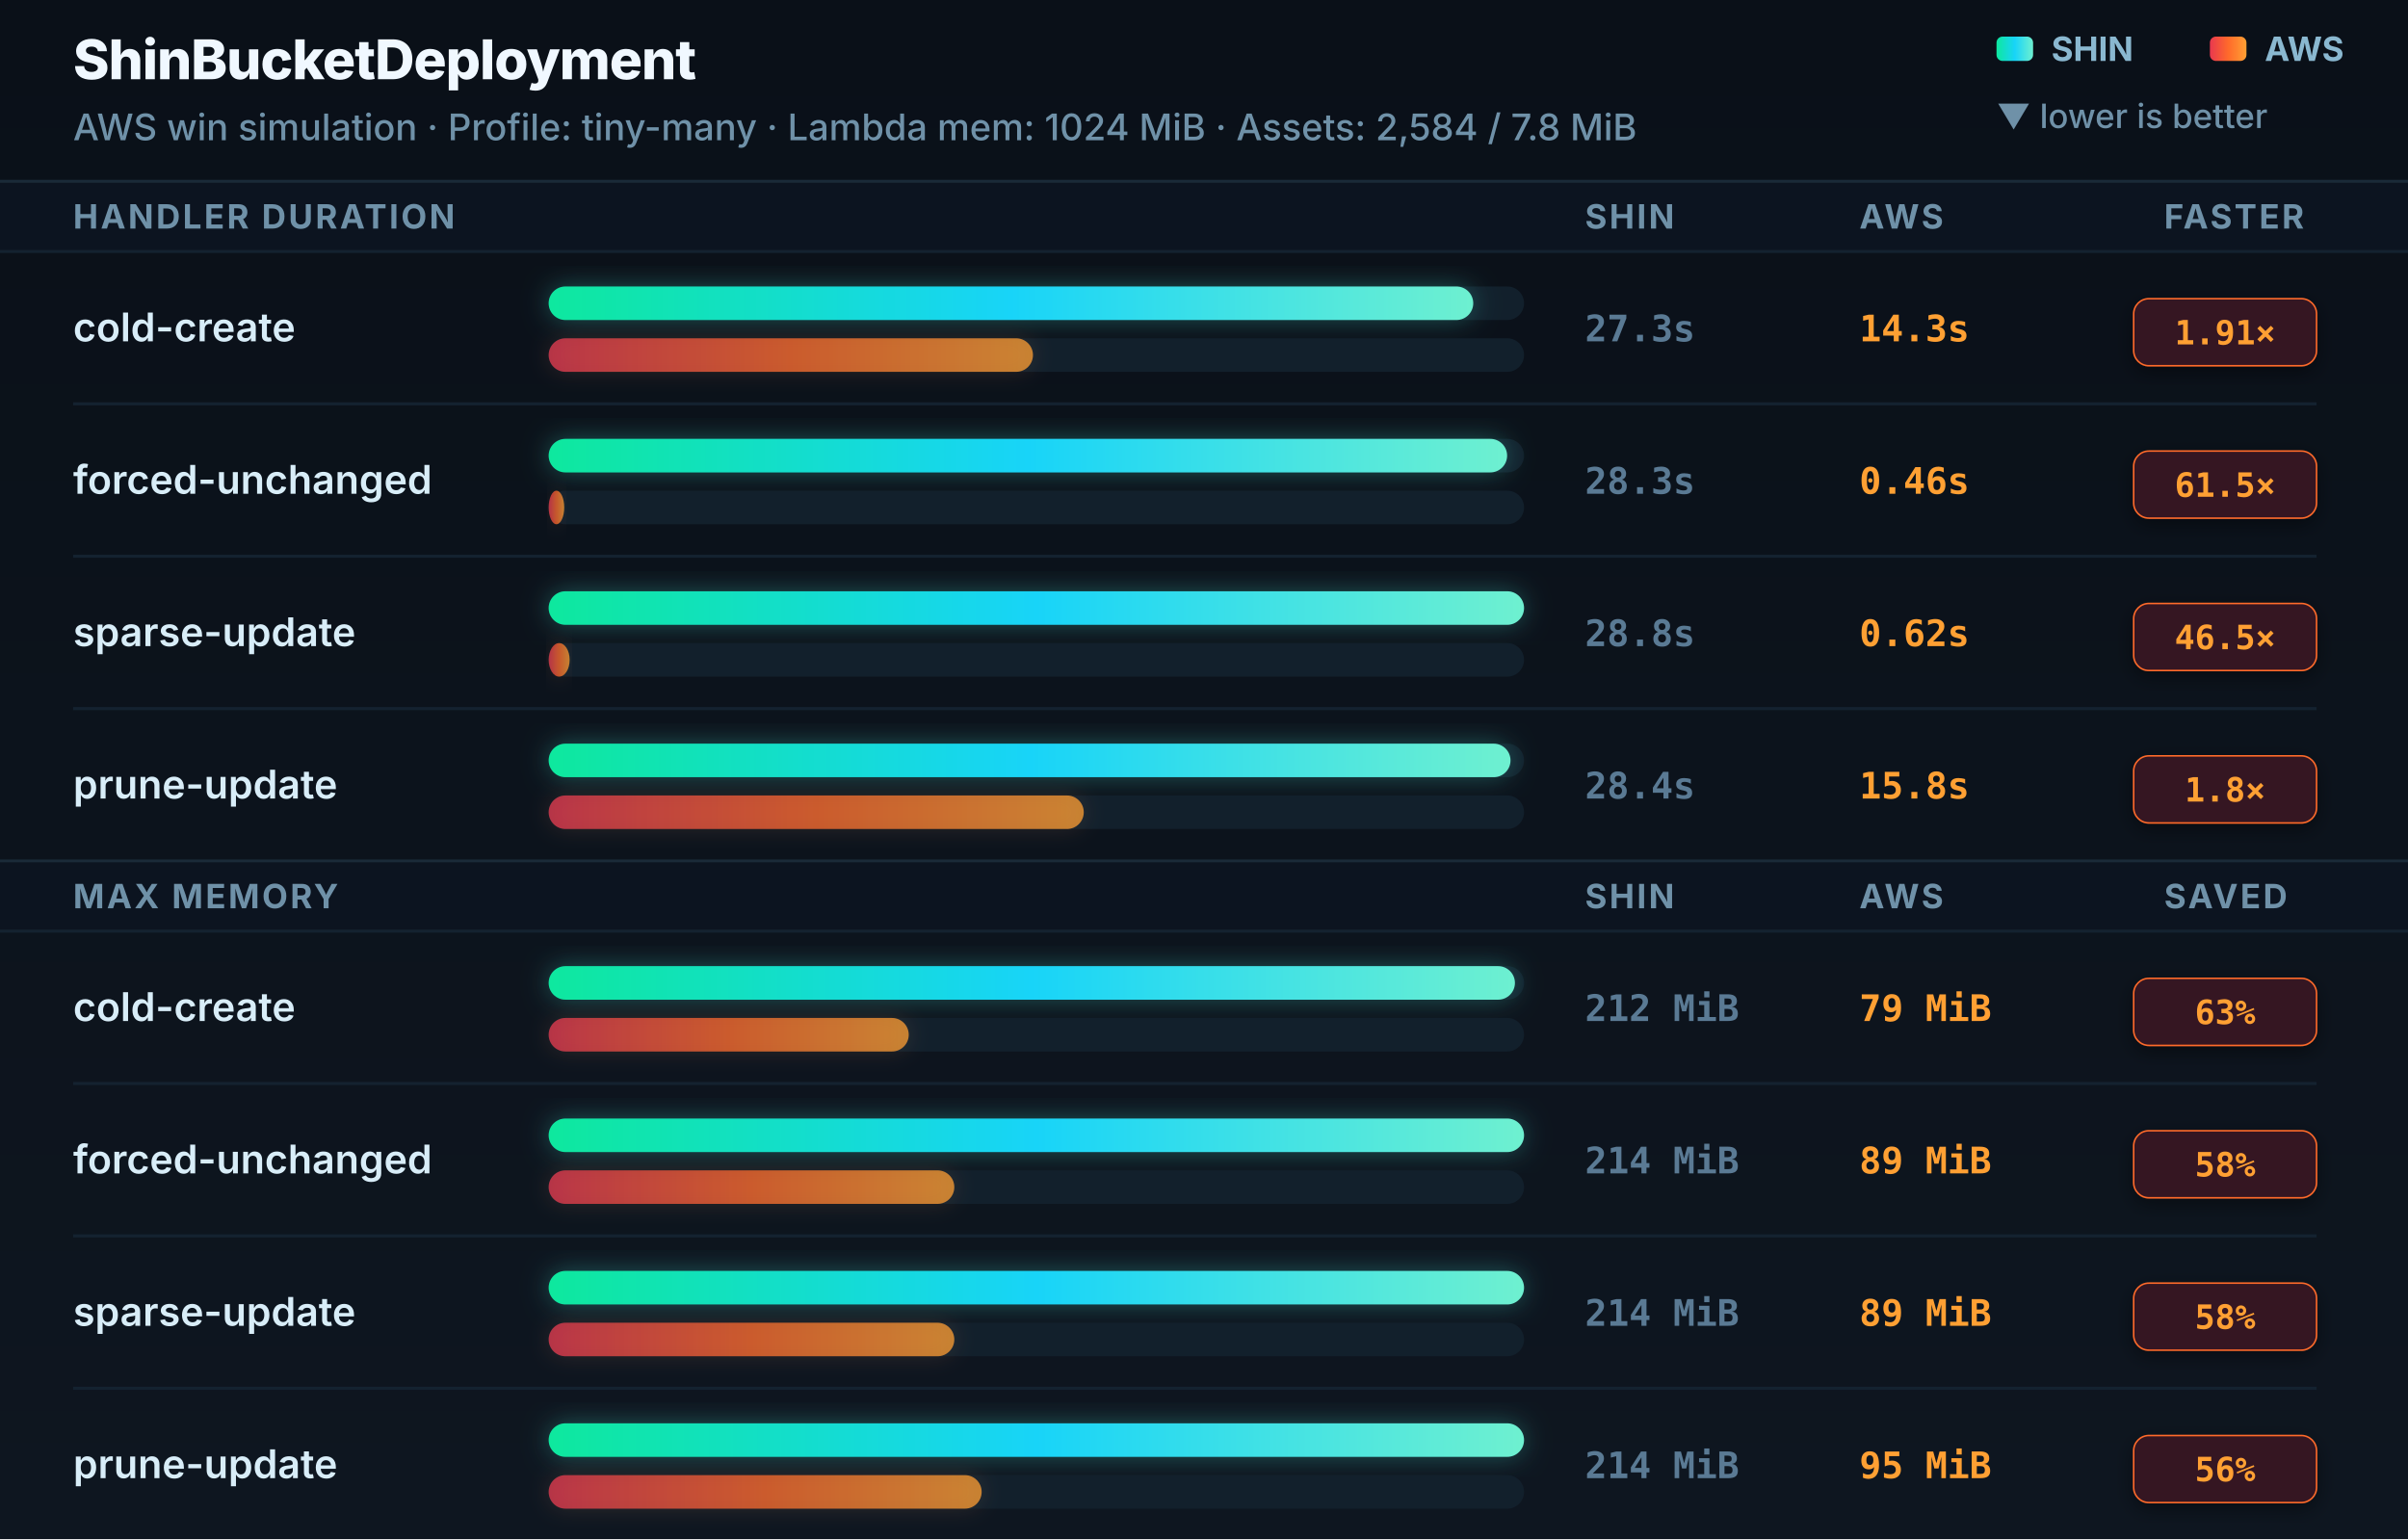
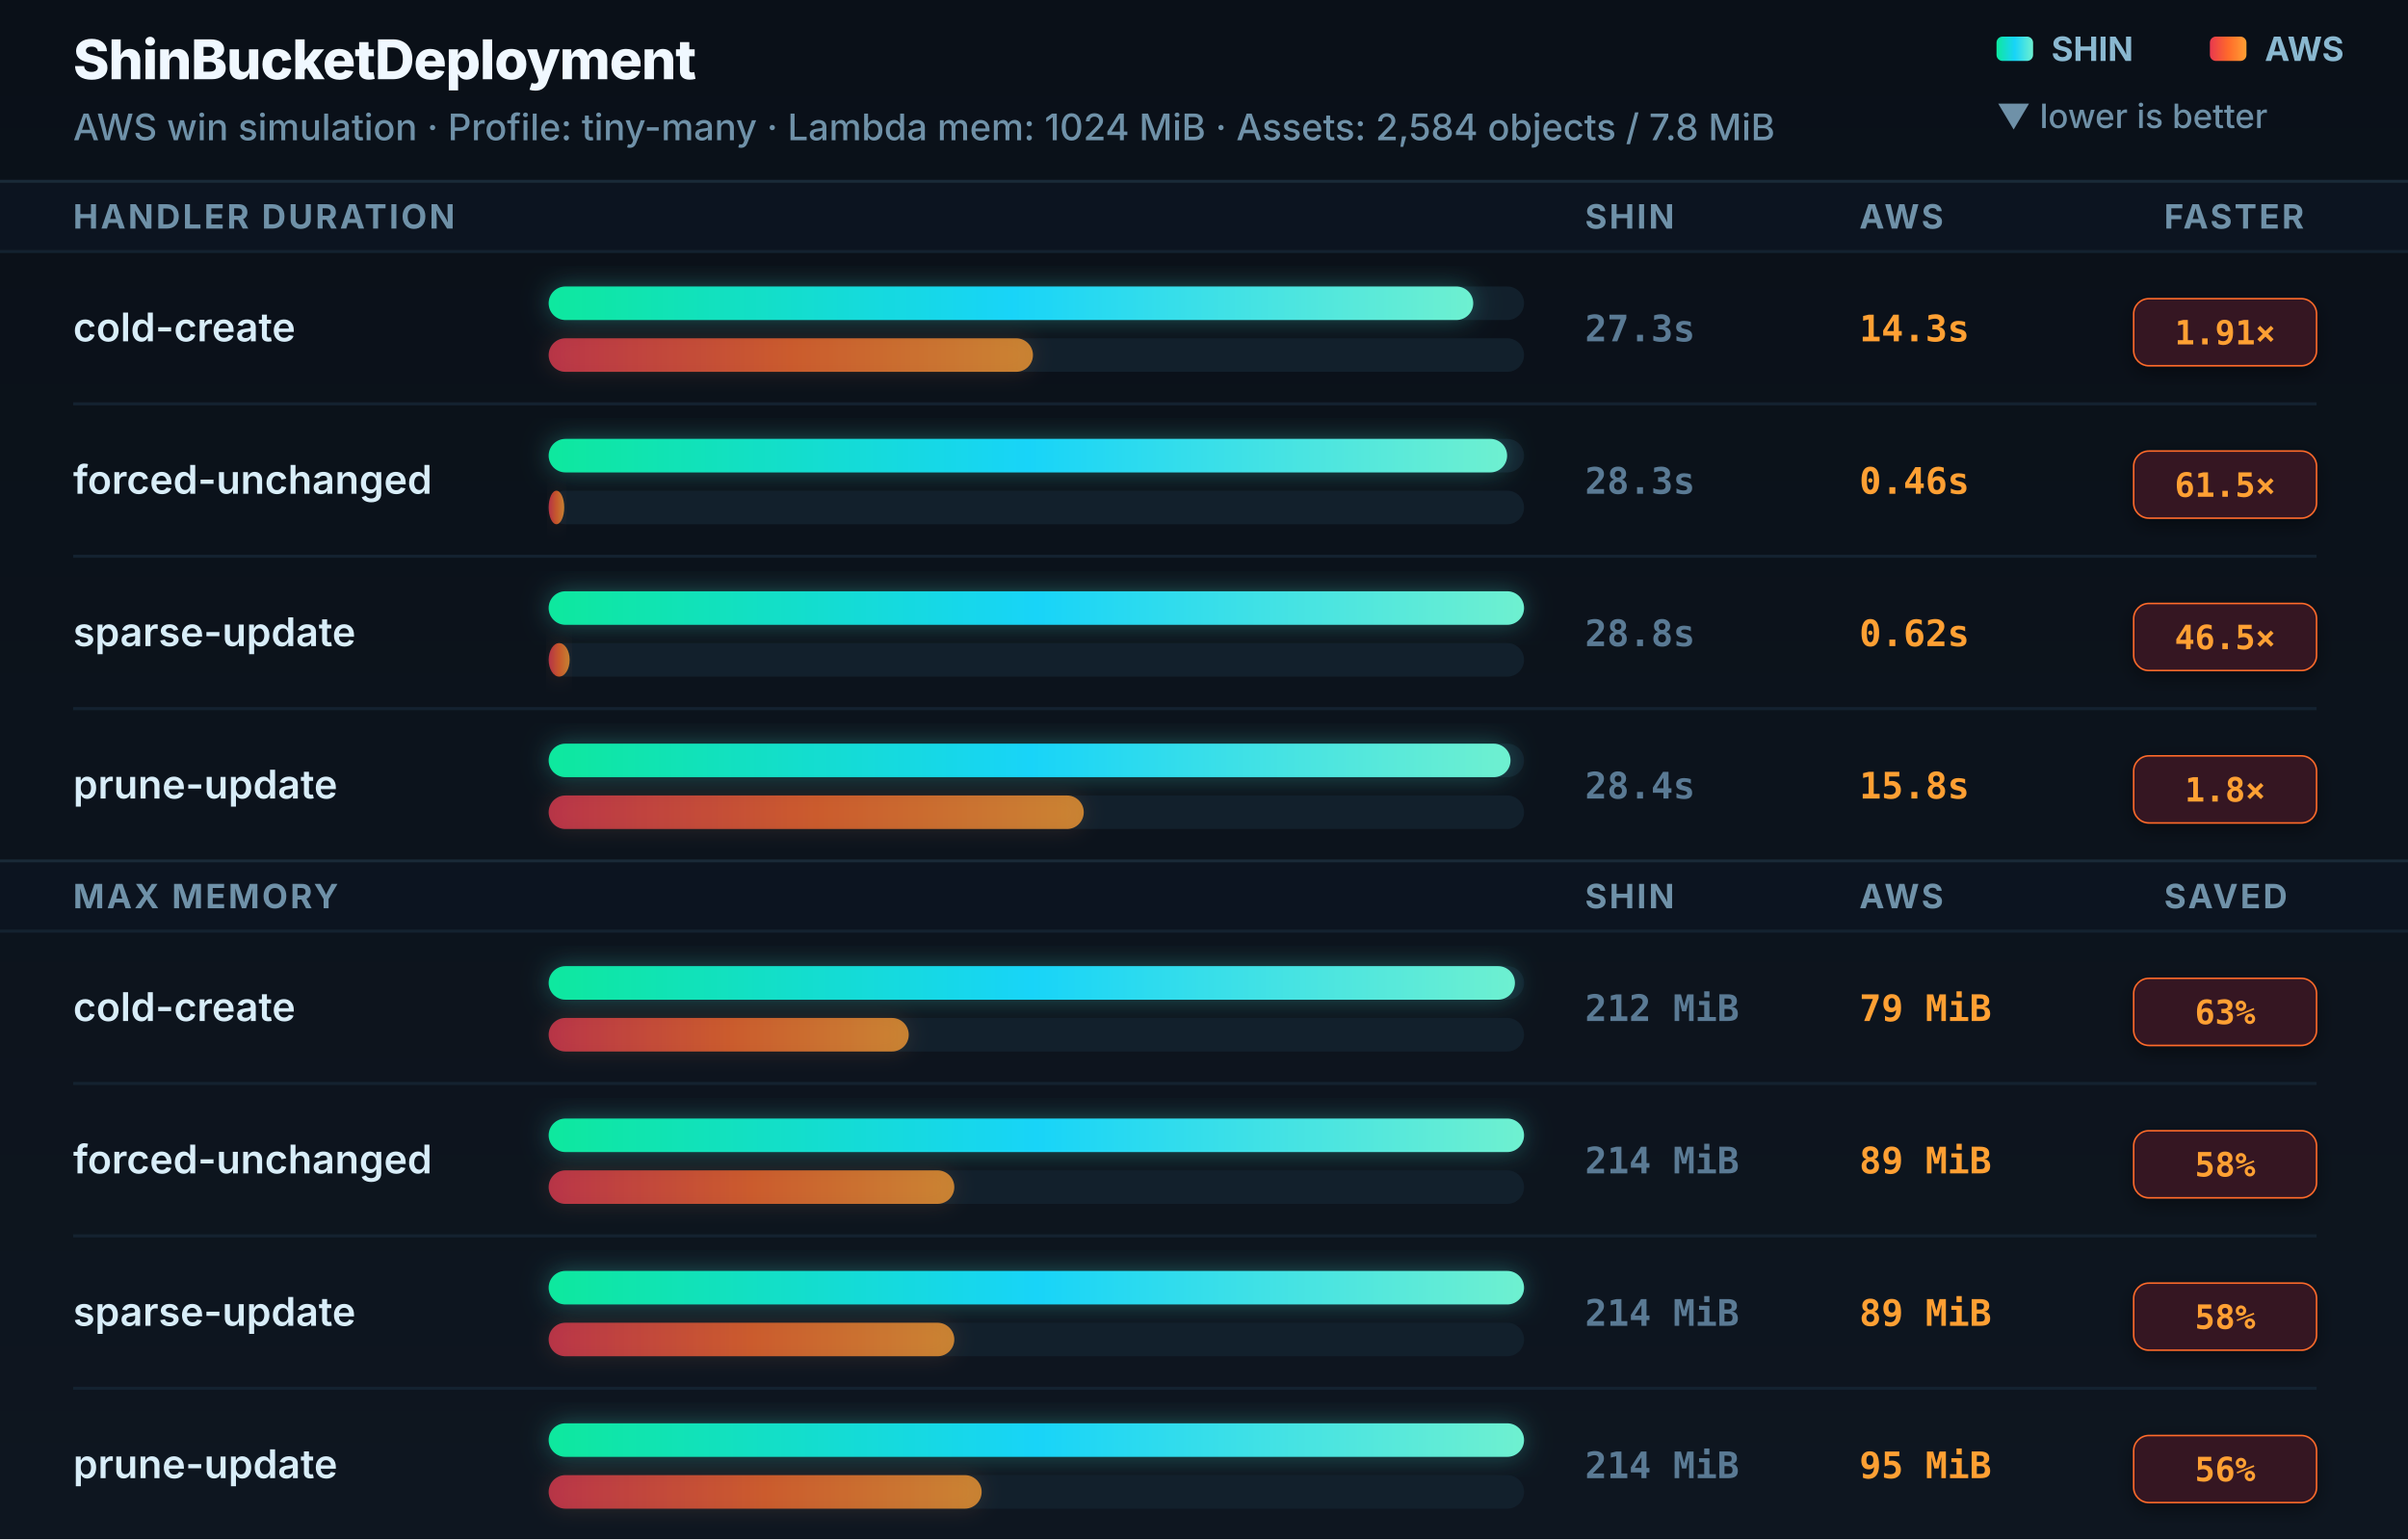
<svg xmlns="http://www.w3.org/2000/svg" width="790" height="505" viewBox="0 0 790 505" role="img" aria-labelledby="title desc">
  <defs>
    <linearGradient id="shin" x1="0" y1="0" x2="1" y2="0">
      <stop offset="0" stop-color="#0ee89e" />
      <stop offset="0.5" stop-color="#18d4f8" />
      <stop offset="1" stop-color="#6ef0d0" />
    </linearGradient>
    <linearGradient id="aws" x1="0" y1="0" x2="1" y2="0">
      <stop offset="0" stop-color="#e8384f" />
      <stop offset="0.5" stop-color="#ff6a2b" />
      <stop offset="1" stop-color="#ffa033" />
    </linearGradient>
    <linearGradient id="bgGrad" x1="0" y1="0" x2="0" y2="1">
      <stop offset="0" stop-color="#0a1018" />
      <stop offset="1" stop-color="#0e1620" />
    </linearGradient>
    <filter id="gS" x="-8%" y="-60%" width="116%" height="220%">
      <feGaussianBlur in="SourceGraphic" stdDeviation="4" />
      <feColorMatrix type="matrix" values="0 0 0 0 0.06 0 0 0 0 0.85 0 0 0 0 0.7 0 0 0 0.6 0" />
    </filter>
    <filter id="gA" x="-8%" y="-60%" width="116%" height="220%">
      <feGaussianBlur in="SourceGraphic" stdDeviation="3.5" />
      <feColorMatrix type="matrix" values="0 0 0 0 0.95 0 0 0 0 0.35 0 0 0 0 0.15 0 0 0 0.4 0" />
    </filter>
    <filter id="badgeShadow" x="-20%" y="-30%" width="140%" height="160%">
      <feDropShadow dx="0" dy="2" stdDeviation="3" flood-color="#000" flood-opacity="0.4" />
    </filter>
  </defs>
  <rect width="790" height="505" fill="url(#bgGrad)" />
  <text x="24" y="26" font-family="Inter, -apple-system, sans-serif" font-size="18" font-weight="800" fill="#f0f8ff" letter-spacing="-0.3">ShinBucketDeployment</text>
-   <text x="24" y="46" font-family="Inter, -apple-system, sans-serif" font-size="12" font-weight="500" fill="#6f91a8">AWS win simulation · Profile: tiny-many · Lambda mem: 1024 MiB · Assets: 2,584 / 7.8 MiB</text>
+   <text x="24" y="46" font-family="Inter, -apple-system, sans-serif" font-size="12" font-weight="500" fill="#6f91a8">AWS win simulation · Profile: tiny-many · Lambda mem: 1024 MiB · Assets: 2,584 objects / 7.8 MiB</text>
  <rect x="655" y="12" width="12" height="8" rx="2" fill="url(#shin)" />
  <text x="673" y="20" font-family="Inter, -apple-system, sans-serif" font-size="11" font-weight="700" fill="#8ab8d0">SHIN</text>
  <rect x="725" y="12" width="12" height="8" rx="2" fill="url(#aws)" />
  <text x="743" y="20" font-family="Inter, -apple-system, sans-serif" font-size="11" font-weight="700" fill="#8ab8d0">AWS</text>
  <text x="655" y="42" font-family="Inter, -apple-system, sans-serif" font-size="11" font-weight="500" fill="#6f91a8">▼ lower is better</text>
  <rect x="0" y="59" width="790" height="1" fill="#1a2a38" />
  <rect y="60" width="790" height="22" fill="#0c1420" />
  <text x="24" y="75" font-family="Inter, -apple-system, sans-serif" font-size="11" font-weight="700" fill="#6f91a8" letter-spacing="0.8">HANDLER DURATION</text>
  <text x="520" y="75" font-family="Inter, -apple-system, sans-serif" font-size="11" font-weight="700" fill="#6f91a8" letter-spacing="0.8">SHIN</text>
  <text x="610" y="75" font-family="Inter, -apple-system, sans-serif" font-size="11" font-weight="700" fill="#6f91a8" letter-spacing="0.8">AWS</text>
  <text x="710" y="75" font-family="Inter, -apple-system, sans-serif" font-size="11" font-weight="700" fill="#6f91a8" letter-spacing="0.8">FASTER</text>
  <rect x="0" y="82" width="790" height="1" fill="#142230" />
  <text x="24" y="112" font-family="Inter, -apple-system, sans-serif" font-size="13" font-weight="600" fill="#d8edf8">cold-create</text>
  <rect x="180" y="94" width="320" height="11" rx="5.5" fill="#12202c" />
  <rect x="180" y="94" width="303.333" height="11" rx="5.5" fill="url(#shin)" filter="url(#gS)" opacity="0.5" />
  <rect x="180" y="94" width="303.333" height="11" rx="5.5" fill="url(#shin)" />
  <rect x="180" y="111" width="320" height="11" rx="5.5" fill="#12202c" />
  <rect x="180" y="111" width="158.889" height="11" rx="5.5" fill="url(#aws)" filter="url(#gA)" opacity="0.35" />
  <rect x="180" y="111" width="158.889" height="11" rx="5.5" fill="url(#aws)" opacity="0.75" />
  <text x="520" y="112" font-family="JetBrains Mono, monospace" font-size="12" font-weight="700" fill="#5a7a94">27.3s</text>
  <text x="610" y="112" font-family="JetBrains Mono, monospace" font-size="12" font-weight="700" fill="#ffa033">14.3s</text>
  <rect x="700" y="98" width="60" height="22" rx="5" fill="#341821" stroke="#ff6a2b" stroke-width="0.5" filter="url(#badgeShadow)" />
  <text x="730" y="113" text-anchor="middle" font-family="JetBrains Mono, monospace" font-size="11" font-weight="800" fill="#ffa033">1.91×</text>
  <rect x="24" y="132" width="736" height="1" fill="#142230" />
  <text x="24" y="162" font-family="Inter, -apple-system, sans-serif" font-size="13" font-weight="600" fill="#d8edf8">forced-unchanged</text>
  <rect x="180" y="144" width="320" height="11" rx="5.5" fill="#12202c" />
  <rect x="180" y="144" width="314.444" height="11" rx="5.5" fill="url(#shin)" filter="url(#gS)" opacity="0.5" />
  <rect x="180" y="144" width="314.444" height="11" rx="5.5" fill="url(#shin)" />
  <rect x="180" y="161" width="320" height="11" rx="5.5" fill="#12202c" />
  <rect x="180" y="161" width="5.111" height="11" rx="5.5" fill="url(#aws)" filter="url(#gA)" opacity="0.35" />
  <rect x="180" y="161" width="5.111" height="11" rx="5.5" fill="url(#aws)" opacity="0.75" />
  <text x="520" y="162" font-family="JetBrains Mono, monospace" font-size="12" font-weight="700" fill="#5a7a94">28.3s</text>
  <text x="610" y="162" font-family="JetBrains Mono, monospace" font-size="12" font-weight="700" fill="#ffa033">0.46s</text>
  <rect x="700" y="148" width="60" height="22" rx="5" fill="#341821" stroke="#ff6a2b" stroke-width="0.5" filter="url(#badgeShadow)" />
  <text x="730" y="163" text-anchor="middle" font-family="JetBrains Mono, monospace" font-size="11" font-weight="800" fill="#ffa033">61.5×</text>
  <rect x="24" y="182" width="736" height="1" fill="#142230" />
  <text x="24" y="212" font-family="Inter, -apple-system, sans-serif" font-size="13" font-weight="600" fill="#d8edf8">sparse-update</text>
  <rect x="180" y="194" width="320" height="11" rx="5.5" fill="#12202c" />
  <rect x="180" y="194" width="320" height="11" rx="5.5" fill="url(#shin)" filter="url(#gS)" opacity="0.5" />
  <rect x="180" y="194" width="320" height="11" rx="5.5" fill="url(#shin)" />
  <rect x="180" y="211" width="320" height="11" rx="5.5" fill="#12202c" />
  <rect x="180" y="211" width="6.889" height="11" rx="5.5" fill="url(#aws)" filter="url(#gA)" opacity="0.35" />
  <rect x="180" y="211" width="6.889" height="11" rx="5.5" fill="url(#aws)" opacity="0.75" />
  <text x="520" y="212" font-family="JetBrains Mono, monospace" font-size="12" font-weight="700" fill="#5a7a94">28.8s</text>
  <text x="610" y="212" font-family="JetBrains Mono, monospace" font-size="12" font-weight="700" fill="#ffa033">0.62s</text>
  <rect x="700" y="198" width="60" height="22" rx="5" fill="#341821" stroke="#ff6a2b" stroke-width="0.5" filter="url(#badgeShadow)" />
  <text x="730" y="213" text-anchor="middle" font-family="JetBrains Mono, monospace" font-size="11" font-weight="800" fill="#ffa033">46.5×</text>
  <rect x="24" y="232" width="736" height="1" fill="#142230" />
  <text x="24" y="262" font-family="Inter, -apple-system, sans-serif" font-size="13" font-weight="600" fill="#d8edf8">prune-update</text>
  <rect x="180" y="244" width="320" height="11" rx="5.5" fill="#12202c" />
  <rect x="180" y="244" width="315.556" height="11" rx="5.5" fill="url(#shin)" filter="url(#gS)" opacity="0.5" />
  <rect x="180" y="244" width="315.556" height="11" rx="5.5" fill="url(#shin)" />
  <rect x="180" y="261" width="320" height="11" rx="5.5" fill="#12202c" />
  <rect x="180" y="261" width="175.556" height="11" rx="5.5" fill="url(#aws)" filter="url(#gA)" opacity="0.35" />
  <rect x="180" y="261" width="175.556" height="11" rx="5.5" fill="url(#aws)" opacity="0.75" />
  <text x="520" y="262" font-family="JetBrains Mono, monospace" font-size="12" font-weight="700" fill="#5a7a94">28.4s</text>
  <text x="610" y="262" font-family="JetBrains Mono, monospace" font-size="12" font-weight="700" fill="#ffa033">15.8s</text>
  <rect x="700" y="248" width="60" height="22" rx="5" fill="#341821" stroke="#ff6a2b" stroke-width="0.5" filter="url(#badgeShadow)" />
  <text x="730" y="263" text-anchor="middle" font-family="JetBrains Mono, monospace" font-size="11" font-weight="800" fill="#ffa033">1.8×</text>
  <rect x="0" y="282" width="790" height="1" fill="#1a2a38" />
  <rect y="283" width="790" height="22" fill="#0c1420" />
  <text x="24" y="298" font-family="Inter, -apple-system, sans-serif" font-size="11" font-weight="700" fill="#6f91a8" letter-spacing="0.8">MAX MEMORY</text>
  <text x="520" y="298" font-family="Inter, -apple-system, sans-serif" font-size="11" font-weight="700" fill="#6f91a8" letter-spacing="0.8">SHIN</text>
  <text x="610" y="298" font-family="Inter, -apple-system, sans-serif" font-size="11" font-weight="700" fill="#6f91a8" letter-spacing="0.8">AWS</text>
  <text x="710" y="298" font-family="Inter, -apple-system, sans-serif" font-size="11" font-weight="700" fill="#6f91a8" letter-spacing="0.8">SAVED</text>
  <rect x="0" y="305" width="790" height="1" fill="#142230" />
  <text x="24" y="335" font-family="Inter, -apple-system, sans-serif" font-size="13" font-weight="600" fill="#d8edf8">cold-create</text>
  <rect x="180" y="317" width="320" height="11" rx="5.5" fill="#12202c" />
  <rect x="180" y="317" width="317.009" height="11" rx="5.5" fill="url(#shin)" filter="url(#gS)" opacity="0.5" />
  <rect x="180" y="317" width="317.009" height="11" rx="5.5" fill="url(#shin)" />
  <rect x="180" y="334" width="320" height="11" rx="5.5" fill="#12202c" />
  <rect x="180" y="334" width="118.131" height="11" rx="5.5" fill="url(#aws)" filter="url(#gA)" opacity="0.35" />
  <rect x="180" y="334" width="118.131" height="11" rx="5.5" fill="url(#aws)" opacity="0.75" />
  <text x="520" y="335" font-family="JetBrains Mono, monospace" font-size="12" font-weight="700" fill="#5a7a94">212 MiB</text>
  <text x="610" y="335" font-family="JetBrains Mono, monospace" font-size="12" font-weight="700" fill="#ffa033">79 MiB</text>
  <rect x="700" y="321" width="60" height="22" rx="5" fill="#341821" stroke="#ff6a2b" stroke-width="0.5" filter="url(#badgeShadow)" />
  <text x="730" y="336" text-anchor="middle" font-family="JetBrains Mono, monospace" font-size="11" font-weight="800" fill="#ffa033">63%</text>
  <rect x="24" y="355" width="736" height="1" fill="#142230" />
  <text x="24" y="385" font-family="Inter, -apple-system, sans-serif" font-size="13" font-weight="600" fill="#d8edf8">forced-unchanged</text>
  <rect x="180" y="367" width="320" height="11" rx="5.5" fill="#12202c" />
  <rect x="180" y="367" width="320" height="11" rx="5.5" fill="url(#shin)" filter="url(#gS)" opacity="0.5" />
  <rect x="180" y="367" width="320" height="11" rx="5.5" fill="url(#shin)" />
  <rect x="180" y="384" width="320" height="11" rx="5.5" fill="#12202c" />
  <rect x="180" y="384" width="133.084" height="11" rx="5.5" fill="url(#aws)" filter="url(#gA)" opacity="0.35" />
  <rect x="180" y="384" width="133.084" height="11" rx="5.5" fill="url(#aws)" opacity="0.75" />
  <text x="520" y="385" font-family="JetBrains Mono, monospace" font-size="12" font-weight="700" fill="#5a7a94">214 MiB</text>
  <text x="610" y="385" font-family="JetBrains Mono, monospace" font-size="12" font-weight="700" fill="#ffa033">89 MiB</text>
  <rect x="700" y="371" width="60" height="22" rx="5" fill="#341821" stroke="#ff6a2b" stroke-width="0.5" filter="url(#badgeShadow)" />
  <text x="730" y="386" text-anchor="middle" font-family="JetBrains Mono, monospace" font-size="11" font-weight="800" fill="#ffa033">58%</text>
  <rect x="24" y="405" width="736" height="1" fill="#142230" />
  <text x="24" y="435" font-family="Inter, -apple-system, sans-serif" font-size="13" font-weight="600" fill="#d8edf8">sparse-update</text>
  <rect x="180" y="417" width="320" height="11" rx="5.5" fill="#12202c" />
  <rect x="180" y="417" width="320" height="11" rx="5.5" fill="url(#shin)" filter="url(#gS)" opacity="0.5" />
  <rect x="180" y="417" width="320" height="11" rx="5.5" fill="url(#shin)" />
  <rect x="180" y="434" width="320" height="11" rx="5.5" fill="#12202c" />
  <rect x="180" y="434" width="133.084" height="11" rx="5.5" fill="url(#aws)" filter="url(#gA)" opacity="0.35" />
  <rect x="180" y="434" width="133.084" height="11" rx="5.5" fill="url(#aws)" opacity="0.75" />
  <text x="520" y="435" font-family="JetBrains Mono, monospace" font-size="12" font-weight="700" fill="#5a7a94">214 MiB</text>
  <text x="610" y="435" font-family="JetBrains Mono, monospace" font-size="12" font-weight="700" fill="#ffa033">89 MiB</text>
  <rect x="700" y="421" width="60" height="22" rx="5" fill="#341821" stroke="#ff6a2b" stroke-width="0.5" filter="url(#badgeShadow)" />
  <text x="730" y="436" text-anchor="middle" font-family="JetBrains Mono, monospace" font-size="11" font-weight="800" fill="#ffa033">58%</text>
  <rect x="24" y="455" width="736" height="1" fill="#142230" />
  <text x="24" y="485" font-family="Inter, -apple-system, sans-serif" font-size="13" font-weight="600" fill="#d8edf8">prune-update</text>
  <rect x="180" y="467" width="320" height="11" rx="5.5" fill="#12202c" />
  <rect x="180" y="467" width="320" height="11" rx="5.5" fill="url(#shin)" filter="url(#gS)" opacity="0.5" />
  <rect x="180" y="467" width="320" height="11" rx="5.5" fill="url(#shin)" />
  <rect x="180" y="484" width="320" height="11" rx="5.5" fill="#12202c" />
  <rect x="180" y="484" width="142.056" height="11" rx="5.5" fill="url(#aws)" filter="url(#gA)" opacity="0.35" />
  <rect x="180" y="484" width="142.056" height="11" rx="5.5" fill="url(#aws)" opacity="0.75" />
  <text x="520" y="485" font-family="JetBrains Mono, monospace" font-size="12" font-weight="700" fill="#5a7a94">214 MiB</text>
  <text x="610" y="485" font-family="JetBrains Mono, monospace" font-size="12" font-weight="700" fill="#ffa033">95 MiB</text>
  <rect x="700" y="471" width="60" height="22" rx="5" fill="#341821" stroke="#ff6a2b" stroke-width="0.5" filter="url(#badgeShadow)" />
  <text x="730" y="486" text-anchor="middle" font-family="JetBrains Mono, monospace" font-size="11" font-weight="800" fill="#ffa033">56%</text>
</svg>
